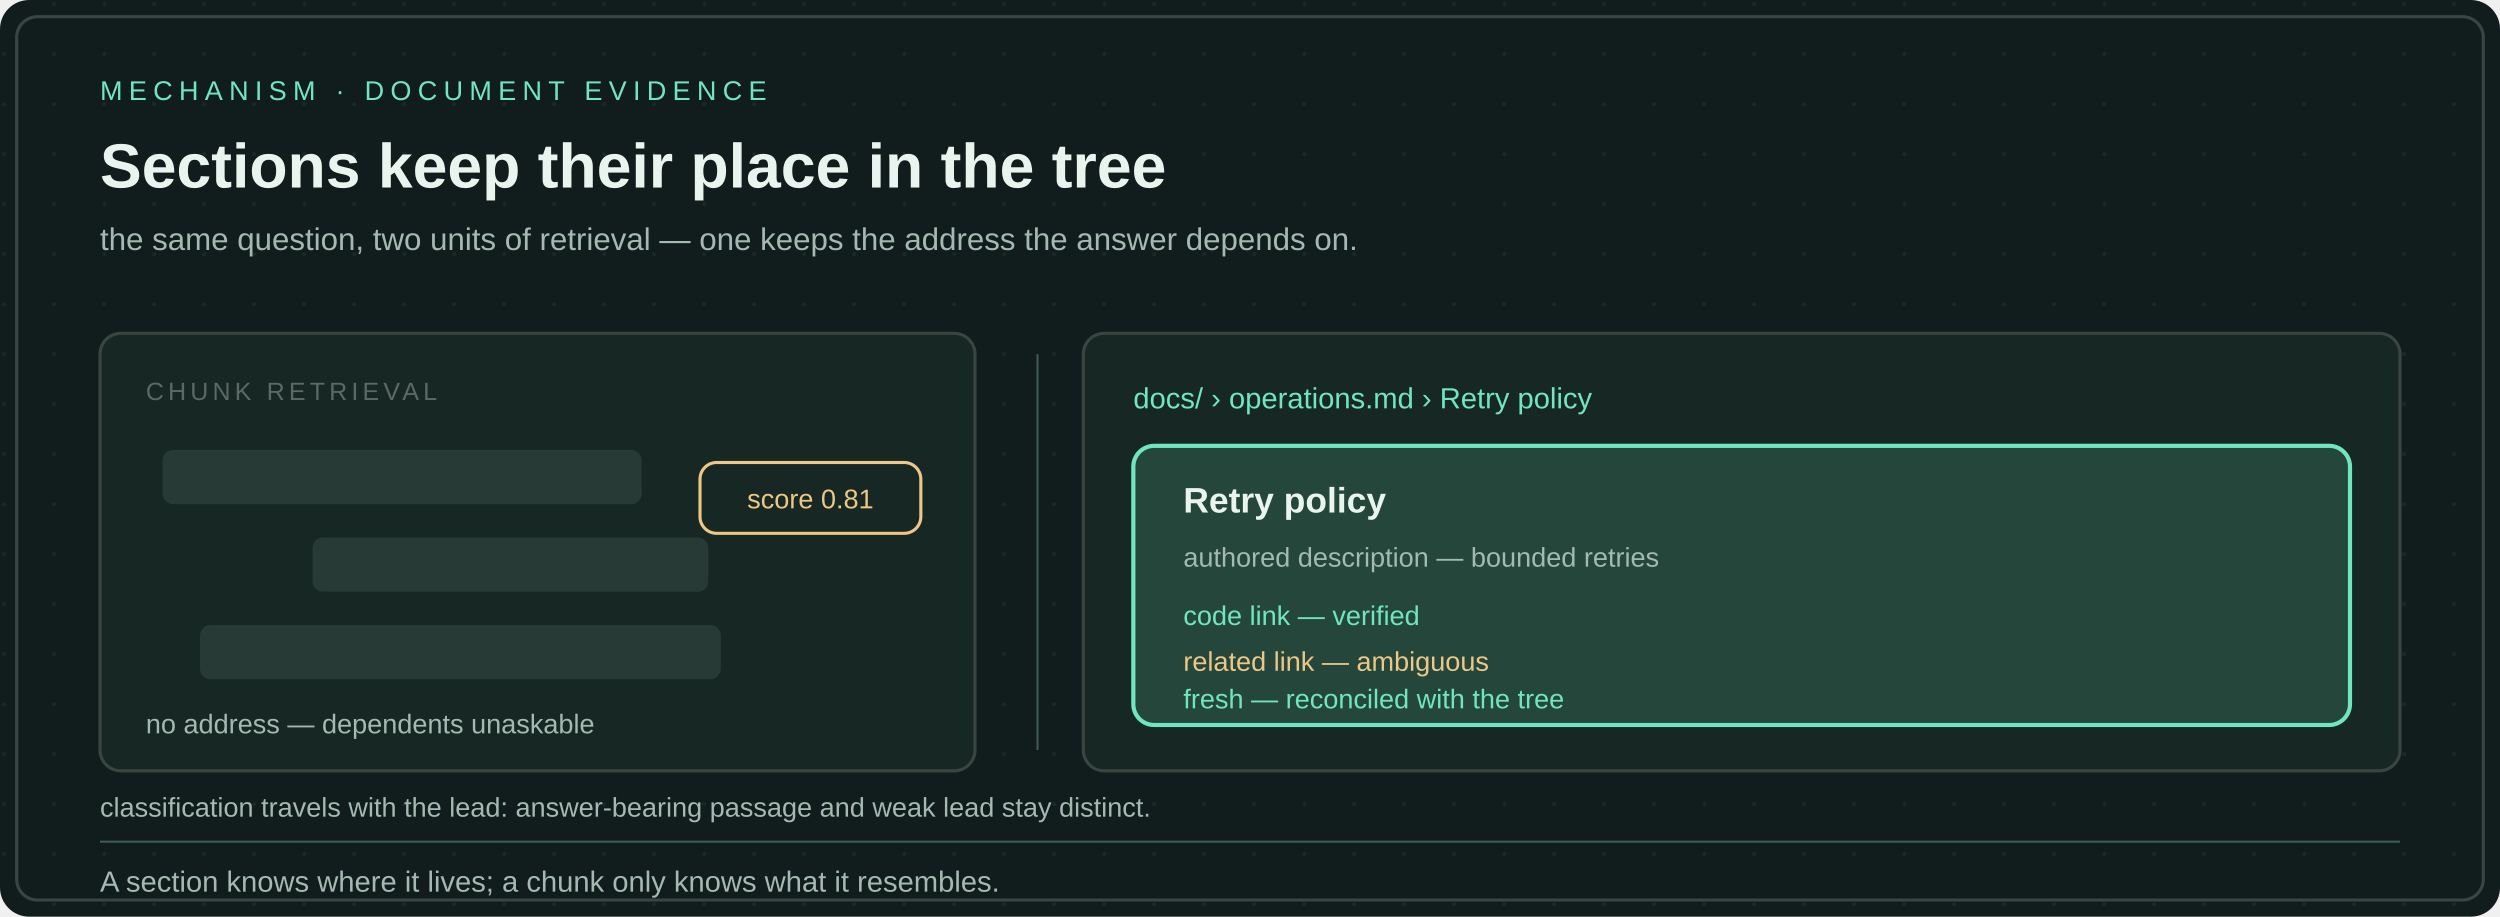
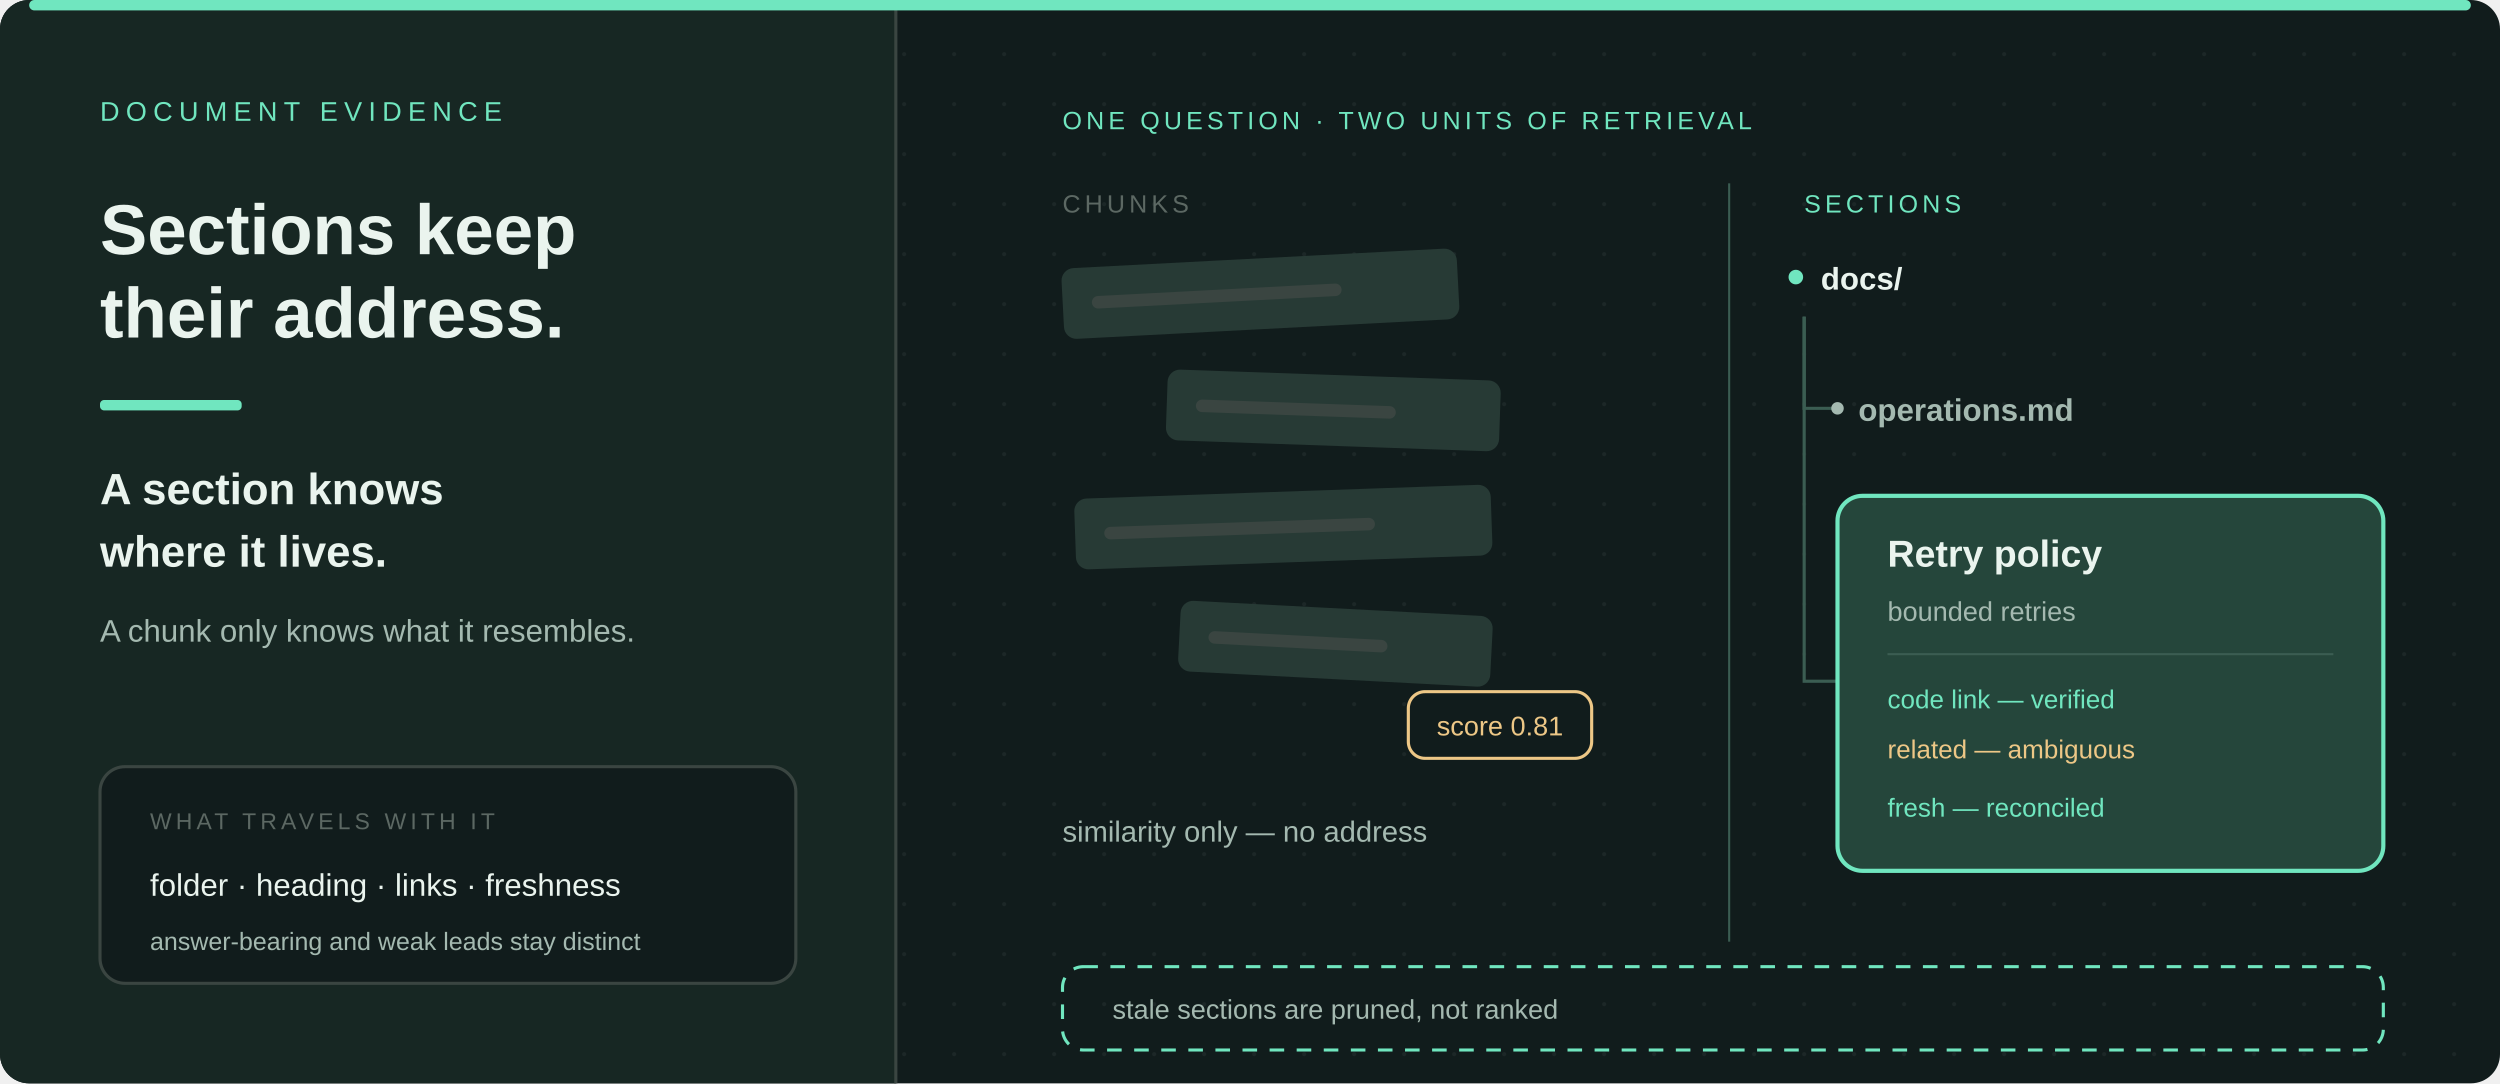
- <svg xmlns="http://www.w3.org/2000/svg" width="1200" height="440" viewBox="0 0 1200 440" role="img" aria-labelledby="dt dd2">
+ <svg xmlns="http://www.w3.org/2000/svg" width="1200" height="520" viewBox="0 0 1200 520" role="img" aria-labelledby="dt dd2">
  <style>
.pulse { animation: dpulse 3.4s ease-in-out infinite; }
- @keyframes dpulse { 0%,100% { opacity: .85; } 50% { opacity: 1; } }
+ @keyframes dpulse { 0%,100% { opacity: .88; } 50% { opacity: 1; } }
@media (prefers-reduced-motion: reduce) { .pulse { animation: none; } }
</style>
  <pattern id="dots" width="24" height="24" patternUnits="userSpaceOnUse">
    <circle cx="2" cy="2" r="1" fill="#ffffff" fill-opacity="0.05" />
  </pattern>
-   <rect width="1200" height="440" rx="14" fill="#111C1C" />
-   <rect width="1200" height="440" rx="14" fill="url(#dots)" />
-   <rect x="8" y="8" width="1184" height="424" rx="10" fill="none" stroke="#3a4541" stroke-width="1.5" />
-   <g font-family="Arial, Helvetica, sans-serif">
-     <text x="48" y="48" fill="#70E6BF" font-size="13" letter-spacing="3">MECHANISM · DOCUMENT EVIDENCE</text>
-     <text x="48" y="90" fill="#EAF4EE" font-size="30" font-weight="700">Sections keep their place in the tree</text>
-     <text x="48" y="120" fill="#A4B9B0" font-size="15">the same question, two units of retrieval — one keeps the address the answer depends on.</text>
-     <rect x="48" y="160" width="420" height="210" rx="10" fill="#172723" stroke="#3a4541" stroke-width="1.5" />
-     <text x="70" y="192" fill="#5c6863" font-size="12" letter-spacing="2">CHUNK RETRIEVAL</text>
-     <rect x="78" y="216" width="230" height="26" rx="5" fill="#273A35" />
-     <rect x="150" y="258" width="190" height="26" rx="5" fill="#273A35" />
-     <rect x="96" y="300" width="250" height="26" rx="5" fill="#273A35" />
-     <rect x="336" y="222" width="106" height="34" rx="8" fill="#172723" stroke="#edc786" stroke-width="1.5" />
-     <text x="389" y="244" fill="#edc786" font-size="13" text-anchor="middle">score 0.81</text>
-     <text x="70" y="352" fill="#A4B9B0" font-size="13">no address — dependents unaskable</text>
-     <path d="M498 170 V360" stroke="#3B5D52" stroke-width="1" />
-     <rect x="520" y="160" width="632" height="210" rx="10" fill="#172723" stroke="#3a4541" stroke-width="1.5" />
-     <text x="544" y="196" fill="#70E6BF" font-size="14">docs/ › operations.md › Retry policy</text>
-     <rect x="544" y="214" width="584" height="134" rx="10" fill="#25463B" stroke="#70E6BF" stroke-width="2" />
-     <text x="568" y="246" fill="#EAF4EE" font-size="17" font-weight="700">Retry policy</text>
-     <text x="568" y="272" fill="#A4B9B0" font-size="13">authored description — bounded retries</text>
-     <text x="568" y="300" fill="#70E6BF" font-size="13">code link — verified</text>
-     <text x="568" y="322" fill="#edc786" font-size="13">related link — ambiguous</text>
-     <text class="pulse" x="568" y="340" fill="#70E6BF" font-size="13">fresh — reconciled with the tree</text>
-     <text x="48" y="392" fill="#A4B9B0" font-size="13">classification travels with the lead: answer-bearing passage and weak lead stay distinct.</text>
-     <path d="M48 404 H1152" stroke="#3B5D52" stroke-width="1" />
-     <text x="48" y="428" fill="#A4B9B0" font-size="14">A section knows where it lives; a chunk only knows what it resembles.</text>
+   <clipPath id="ground">
+     <rect width="1200" height="520" rx="14" />
+   </clipPath>
+   <rect width="1200" height="520" rx="14" fill="#111C1C" />
+   <rect width="1200" height="520" rx="14" fill="url(#dots)" />
+   <g clip-path="url(#ground)" font-family="Arial, Helvetica, sans-serif">
+     <rect x="0" y="0" width="430" height="520" fill="#172723" />
+     <path d="M430 0 V520" stroke="#3a4541" stroke-width="1.5" />
+     <rect x="14" y="0" width="1172" height="5" rx="2.5" fill="#70E6BF" />
+     <text x="48" y="58" fill="#70E6BF" font-size="13" letter-spacing="3">DOCUMENT EVIDENCE</text>
+     <text x="48" y="122" fill="#EAF4EE" font-size="34" font-weight="700">Sections keep</text>
+     <text x="48" y="162" fill="#EAF4EE" font-size="34" font-weight="700">their address.</text>
+     <rect x="48" y="192" width="68" height="5" rx="2" fill="#70E6BF" />
+     <text x="48" y="242" fill="#EAF4EE" font-size="21" font-weight="600">A section knows</text>
+     <text x="48" y="272" fill="#EAF4EE" font-size="21" font-weight="600">where it lives.</text>
+     <text x="48" y="308" fill="#A4B9B0" font-size="15">A chunk only knows what it resembles.</text>
+     <rect x="48" y="368" width="334" height="104" rx="12" fill="#111C1C" stroke="#3a4541" stroke-width="1.5" />
+     <text x="72" y="398" fill="#5c6863" font-size="11" letter-spacing="2">WHAT TRAVELS WITH IT</text>
+     <text x="72" y="430" fill="#EAF4EE" font-size="15">folder · heading · links · freshness</text>
+     <text x="72" y="456" fill="#A4B9B0" font-size="12">answer-bearing and weak leads stay distinct</text>
+     <text x="510" y="62" fill="#70E6BF" font-size="12" letter-spacing="2">ONE QUESTION · TWO UNITS OF RETRIEVAL</text>
+     <text x="510" y="102" fill="#5c6863" font-size="12" letter-spacing="2">CHUNKS</text>
+     <g transform="rotate(-3 605 141)">
+       <rect x="510" y="124" width="190" height="34" rx="6" fill="#273A35" />
+       <rect x="524" y="138" width="120" height="6" rx="3" fill="#3a4541" />
+     </g>
+     <g transform="rotate(2 640 197)">
+       <rect x="560" y="180" width="160" height="34" rx="6" fill="#273A35" />
+       <rect x="574" y="194" width="96" height="6" rx="3" fill="#3a4541" />
+     </g>
+     <g transform="rotate(-2 616 253)">
+       <rect x="516" y="236" width="200" height="34" rx="6" fill="#273A35" />
+       <rect x="530" y="250" width="130" height="6" rx="3" fill="#3a4541" />
+     </g>
+     <g transform="rotate(3 641 309)">
+       <rect x="566" y="292" width="150" height="34" rx="6" fill="#273A35" />
+       <rect x="580" y="306" width="86" height="6" rx="3" fill="#3a4541" />
+     </g>
+     <rect x="676" y="332" width="88" height="32" rx="8" fill="#111C1C" stroke="#edc786" stroke-width="1.5" />
+     <text x="720" y="353" fill="#edc786" font-size="13" text-anchor="middle">score 0.81</text>
+     <text x="510" y="404" fill="#A4B9B0" font-size="14">similarity only — no address</text>
+     <path d="M830 88 V452" stroke="#3B5D52" stroke-width="1" />
+     <text x="866" y="102" fill="#70E6BF" font-size="12" letter-spacing="2">SECTIONS</text>
+     <circle cx="862" cy="133" r="3.5" fill="#70E6BF" />
+     <text x="874" y="139" fill="#EAF4EE" font-size="15" font-weight="700">docs/</text>
+     <path d="M866 152 V327 H882" fill="none" stroke="#3B5D52" stroke-width="1.5" />
+     <path d="M866 152 V196 H882" fill="none" stroke="#3B5D52" stroke-width="1.5" />
+     <circle cx="882" cy="196" r="3" fill="#A4B9B0" />
+     <text x="892" y="202" fill="#A4B9B0" font-size="15" font-weight="700">operations.md</text>
+     <rect x="882" y="238" width="262" height="180" rx="12" fill="#25463B" stroke="#70E6BF" stroke-width="2" />
+     <text x="906" y="272" fill="#EAF4EE" font-size="18" font-weight="700">Retry policy</text>
+     <text x="906" y="298" fill="#A4B9B0" font-size="13">bounded retries</text>
+     <path d="M906 314 H1120" stroke="#3B5D52" stroke-width="1" />
+     <text x="906" y="340" fill="#70E6BF" font-size="12.5">code link — verified</text>
+     <text x="906" y="364" fill="#edc786" font-size="12.5">related — ambiguous</text>
+     <text class="pulse" x="906" y="392" fill="#70E6BF" font-size="12.5">fresh — reconciled</text>
+     <rect x="510" y="464" width="634" height="40" rx="10" fill="none" stroke="#70E6BF" stroke-width="1.5" stroke-dasharray="7 6" />
+     <text x="534" y="489" fill="#A4B9B0" font-size="13">stale sections are pruned, not ranked</text>
  </g>
</svg>
